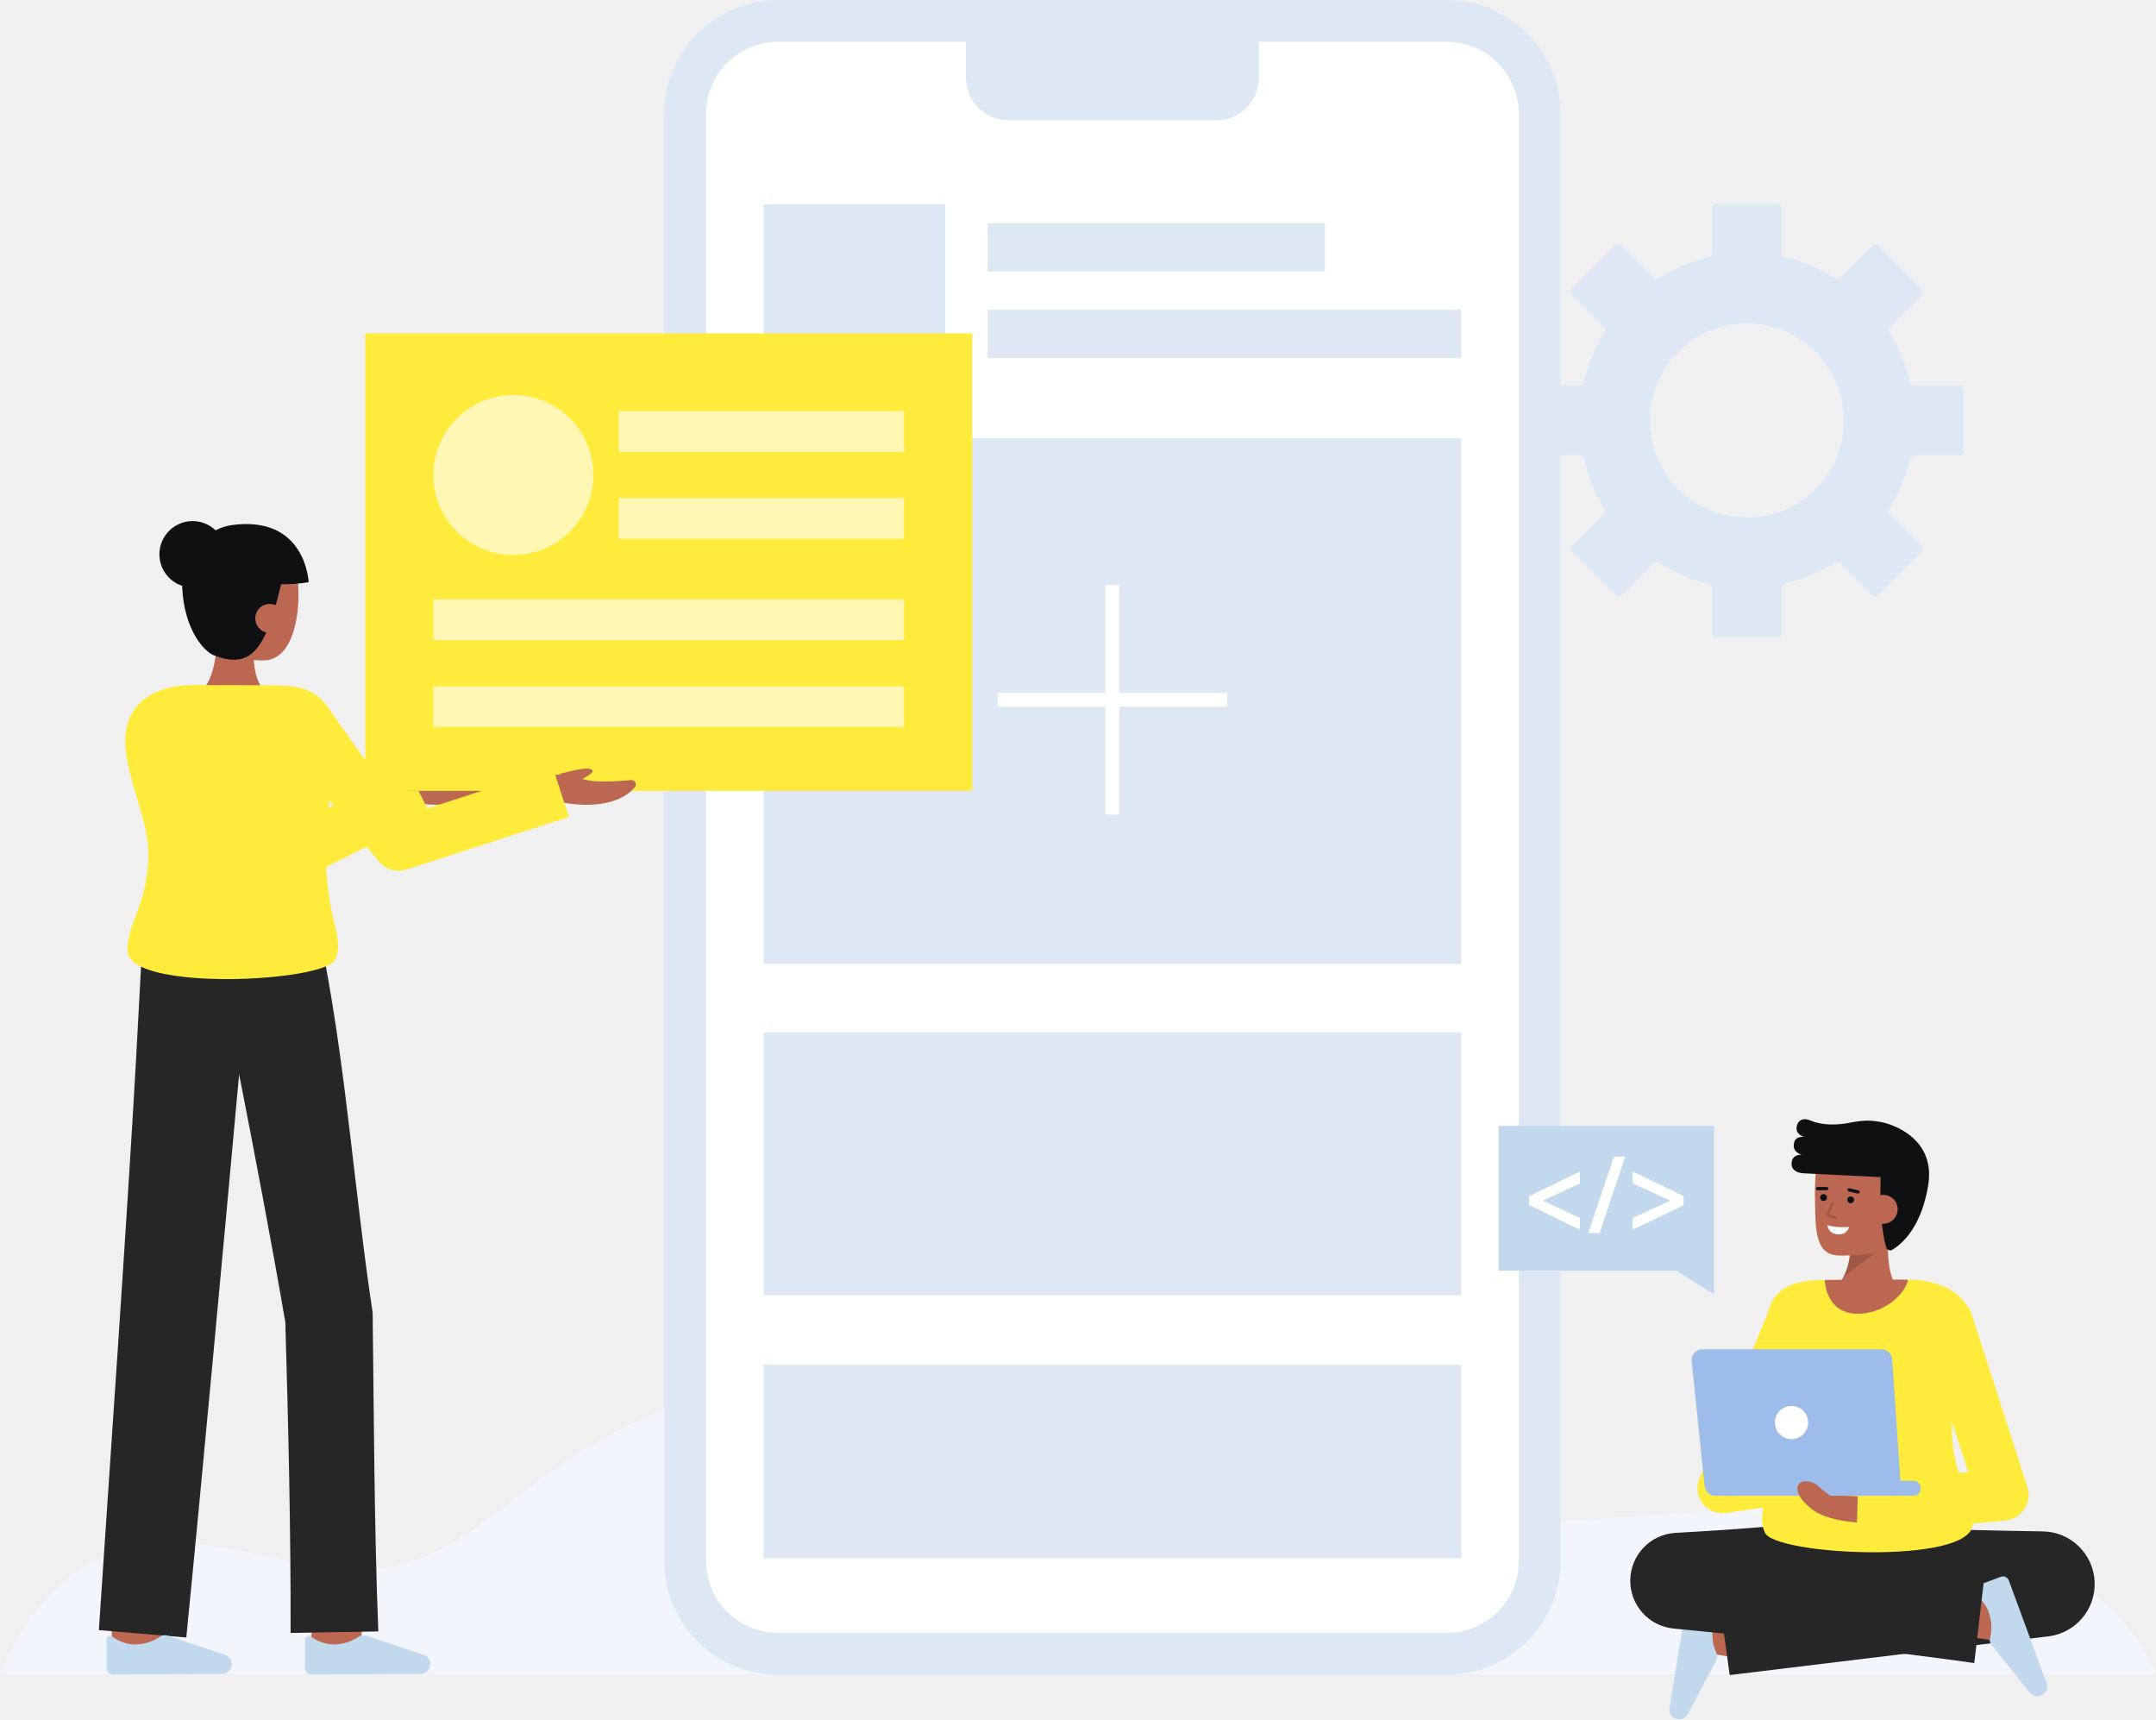
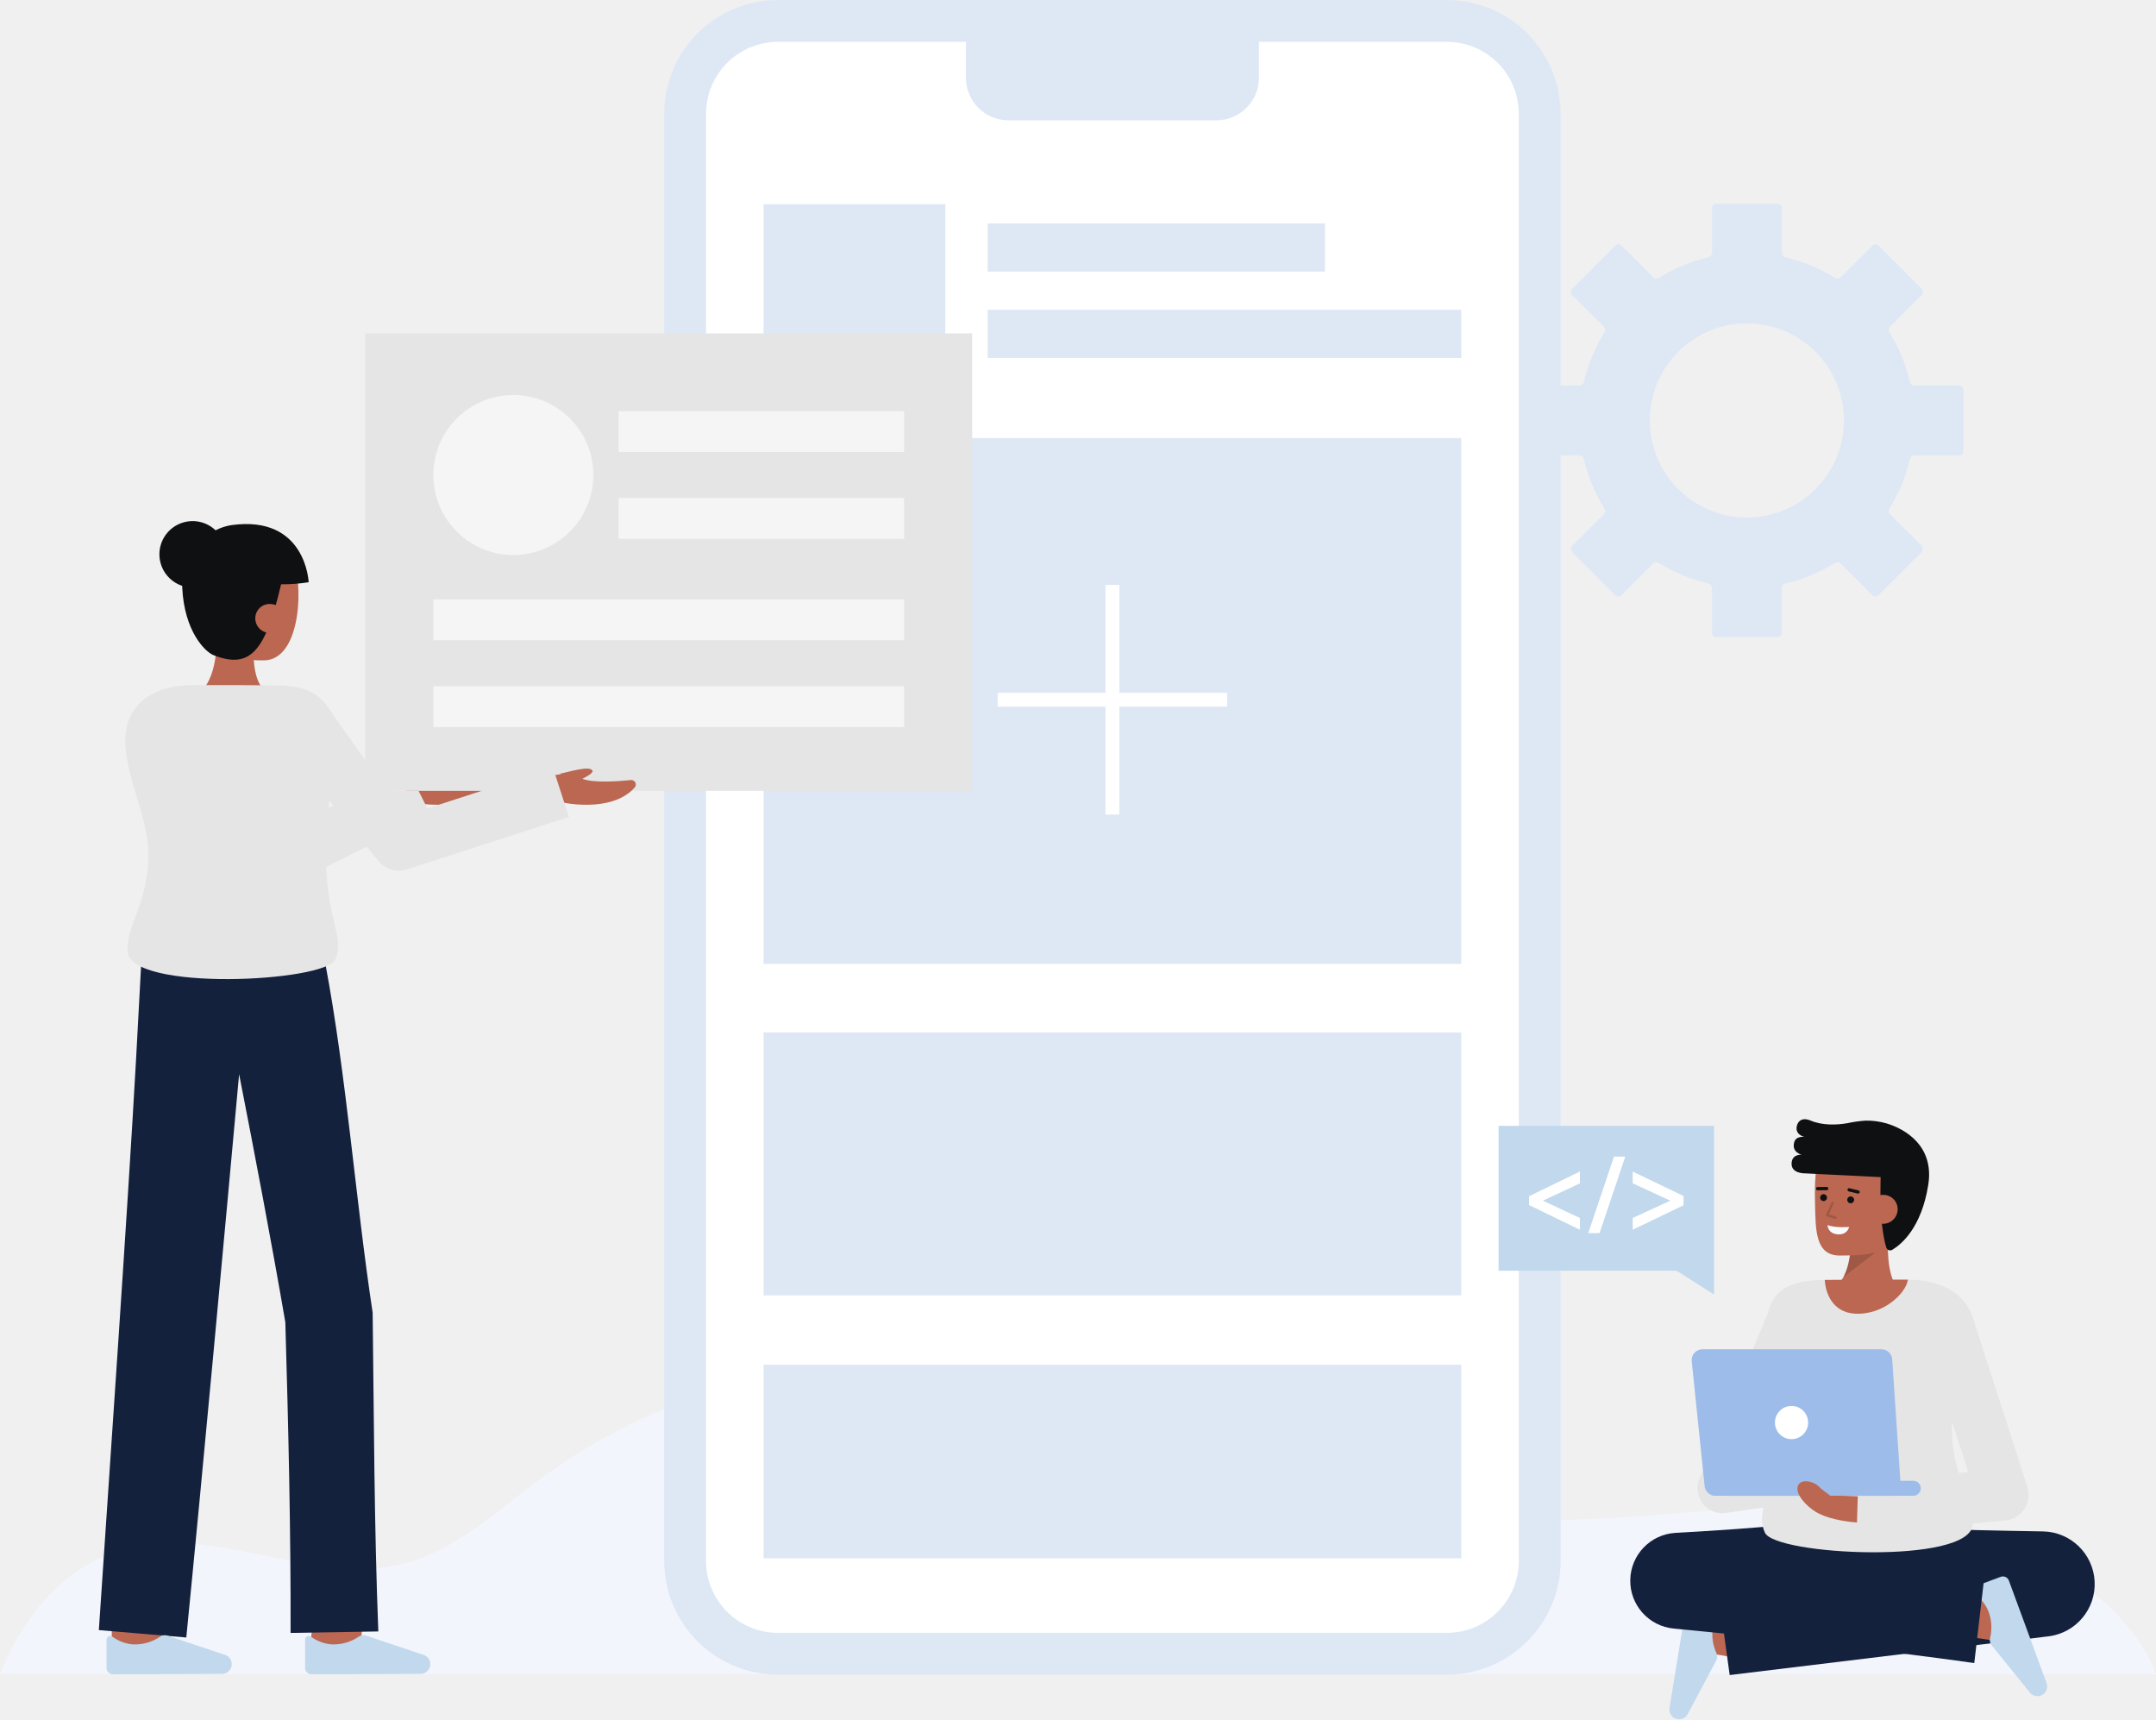
<svg xmlns="http://www.w3.org/2000/svg" id="Layer_1" data-name="Layer 1" viewBox="0 0 909.061 724.757">
  <path d="M827.917,190.123V164.334a1.834,1.834,0,0,0-1.834-1.834H807.148a1.837,1.837,0,0,1-1.785-1.431,70.245,70.245,0,0,0-8.727-21.055,1.838,1.838,0,0,1,.25-2.275l13.393-13.392a1.835,1.835,0,0,0,0-2.594l-18.24-18.24a1.834,1.834,0,0,0-2.593,0l-13.393,13.393a1.838,1.838,0,0,1-2.274.251,70.241,70.241,0,0,0-21.055-8.727,1.838,1.838,0,0,1-1.431-1.785V87.709a1.834,1.834,0,0,0-1.834-1.834H723.67a1.834,1.834,0,0,0-1.834,1.834v18.936a1.838,1.838,0,0,1-1.431,1.785,70.213,70.213,0,0,0-21.054,8.727,1.838,1.838,0,0,1-2.275-.25l-13.393-13.394a1.834,1.834,0,0,0-2.594,0l-18.233,18.239a1.834,1.834,0,0,0,0,2.593l13.392,13.392a1.837,1.837,0,0,1,.251,2.274,70.239,70.239,0,0,0-8.726,21.057,1.838,1.838,0,0,1-1.785,1.431H647.053a1.834,1.834,0,0,0-1.834,1.834v25.789a1.834,1.834,0,0,0,1.834,1.834h18.935a1.837,1.837,0,0,1,1.785,1.431,70.23,70.23,0,0,0,8.727,21.055,1.838,1.838,0,0,1-.251,2.274L662.857,230.11a1.832,1.832,0,0,0,0,2.593l18.232,18.233a1.835,1.835,0,0,0,2.594,0l13.392-13.393a1.836,1.836,0,0,1,2.274-.25,70.234,70.234,0,0,0,21.056,8.726,1.839,1.839,0,0,1,1.431,1.785V266.74a1.834,1.834,0,0,0,1.834,1.834h25.789a1.834,1.834,0,0,0,1.834-1.834V247.8a1.836,1.836,0,0,1,1.431-1.784,70.285,70.285,0,0,0,21.056-8.726,1.836,1.836,0,0,1,2.274.25l13.392,13.392a1.834,1.834,0,0,0,2.593,0l18.24-18.233a1.835,1.835,0,0,0,0-2.594l-13.394-13.393a1.838,1.838,0,0,1-.25-2.274,70.252,70.252,0,0,0,8.728-21.054,1.836,1.836,0,0,1,1.784-1.431h18.936A1.834,1.834,0,0,0,827.917,190.123Zm-90.024,27.992a40.909,40.909,0,1,1,39.558-39.54A40.9,40.9,0,0,1,737.893,218.115Z" fill="#dee8f5" />
  <path d="M909.061,705.814H0c9.961-25.4,28.356-46.951,54.287-53.343,37.934-9.34,78.077,16.338,115.926,6.684,21.5-5.48,38.433-21.45,56.222-34.71,67.11-50.036,159.078-64.824,238.49-38.341,41.51,13.837,79.336,38.034,121.859,48.325,54.985,13.307,112.487,2.271,169.031.452C810.885,633.109,889.791,655.548,909.061,705.814Z" fill="#f3f5fd" />
  <g>
    <g>
      <rect x="288.879" y="8.823" width="360.33" height="688.323" rx="39.115" fill="#fff" />
      <path d="M610.093,705.969h-282.1a47.993,47.993,0,0,1-47.939-47.939V47.938A47.993,47.993,0,0,1,327.994,0h282.1a47.992,47.992,0,0,1,47.938,47.938V658.03A47.992,47.992,0,0,1,610.093,705.969ZM327.994,17.646A30.326,30.326,0,0,0,297.7,47.938V658.03a30.326,30.326,0,0,0,30.292,30.292h282.1a30.326,30.326,0,0,0,30.292-30.292V47.938a30.326,30.326,0,0,0-30.292-30.292Z" fill="#dee8f5" />
    </g>
    <path d="M407.276,8.823H530.811a0,0,0,0,1,0,0V32.791A17.941,17.941,0,0,1,512.87,50.731H425.217a17.941,17.941,0,0,1-17.941-17.941V8.823A0,0,0,0,1,407.276,8.823Z" fill="#dee8f5" />
  </g>
  <g>
    <rect x="321.95" y="86.081" width="76.634" height="76.634" fill="#dee8f5" />
    <rect x="416.414" y="130.575" width="199.723" height="20.321" fill="#dee8f5" />
    <rect x="416.414" y="94.178" width="142.245" height="20.321" fill="#dee8f5" />
  </g>
  <rect x="321.95" y="184.653" width="294.187" height="221.685" fill="#dee8f5" />
  <rect x="321.95" y="435.227" width="294.187" height="110.842" fill="#dee8f5" />
  <rect x="321.95" y="575.277" width="294.187" height="81.635" fill="#dee8f5" />
-   <polygon points="51.191 331.705 50.901 331.305 50.911 331.305 51.191 331.705" fill="#FFEB3B" />
+   <polygon points="51.191 331.705 50.901 331.305 50.911 331.305 51.191 331.705" fill="#E5E5E5" />
  <g>
    <rect x="466.124" y="246.581" width="5.839" height="96.785" fill="#fff" />
    <rect x="420.651" y="292.054" width="96.785" height="5.839" fill="#fff" />
  </g>
  <g>
    <g>
      <path d="M802.286,545.481s-7.733-4.1-6.006-25.157L780.3,517.362s1.795,18.878-6.287,24.872Z" fill="#bb6751" />
      <path d="M777.29,538.287l13.272-10.153-10.424-.108A28.756,28.756,0,0,1,777.29,538.287Z" opacity="0.15" />
      <path d="M805.345,512.159c-1.106,6.389-4.593,12.438-10.228,14.5-6.689,2.45-11.644,2.615-19.357,2.615-10.526,0-10.178-10.976-10.473-22.038-.3-11.105.586-23.018,4.746-26.888,8.3-7.725,32.673-2.833,35.637,10.087C807.2,497.119,806.4,506.079,805.345,512.159Z" fill="#bb6751" />
      <path d="M759.646,486.77s-4.311-.962-3.131-5.261c.782-2.85,4.435-2.217,4.435-2.217s-3.458-.633-3.458-3.652c0-1.9,1.461-5.125,5.871-3.283,5.174,2.161,11.074,1.884,15.56,1.129a51.841,51.841,0,0,1,7.708-1.088l.013,0v0a29.7,29.7,0,0,1,8.814,1.179c8.02,2.4,20.158,9.591,17.578,25.893-2.881,18.195-11.418,25.153-15.175,27.385a1.712,1.712,0,0,1-2.517-.957c-1.066-3.41-2.9-11.99-2.388-29.682-24.652-1.209-31.744-1.576-31.744-1.576s-5.805.217-5.805-4.022S759.646,486.77,759.646,486.77Z" fill="#0f1011" />
      <g>
        <circle cx="780.326" cy="505.789" r="1.449" fill="#0f1011" />
        <circle cx="768.895" cy="504.852" r="1.449" fill="#0f1011" />
        <line x1="770.222" y1="501.035" x2="766.384" y2="501.083" fill="none" stroke="#0f1011" stroke-linecap="round" stroke-miterlimit="10" stroke-width="1.362" />
        <line x1="783.453" y1="502.483" x2="779.668" y2="501.572" fill="none" stroke="#0f1011" stroke-linecap="round" stroke-miterlimit="10" stroke-width="1.362" />
      </g>
      <path d="M787.864,509.335a6.143,6.143,0,0,0,12.244,1,6.041,6.041,0,0,0-5.62-6.624C790.11,503.572,788.141,505.954,787.864,509.335Z" fill="#bb6751" />
      <g opacity="0.15">
        <path d="M773.894,513.826a.5.5,0,0,0,.147-.978l-2.947-.9,2.061-4.591a.5.5,0,0,0-.912-.41l-2.293,5.107a.5.5,0,0,0,.309.683l3.488,1.071A.473.473,0,0,0,773.894,513.826Z" />
      </g>
      <path d="M779.656,517.2s-5.349.564-9.1-.746c0,0,.03,3.523,4.262,3.87S779.656,517.2,779.656,517.2Z" fill="#f8fcff" />
    </g>
    <g>
      <path d="M739.489,700.133c-1.9-.319-23.335-3.98-23.335-3.98l3.535-20.7s21.377,3.651,23.271,3.969Z" fill="#bb6751" />
      <path d="M703.926,719.989a4.109,4.109,0,0,0,3.693,4.752h0a4.11,4.11,0,0,0,3.92-2.039l12.112-22.755a3.461,3.461,0,0,0,.159-2.885,19.122,19.122,0,0,1-1.46-11.873,17.038,17.038,0,0,1,4.635-8.167,1.547,1.547,0,0,0-.767-2.691l-11.788-1.974a2.678,2.678,0,0,0-3.085,2.21Z" fill="#c1d8ed" />
    </g>
-     <path d="M805.846,644.145c8.895.37,17.954.631,27.015.855l13.615.3,13.6.245,1.355.024a22.2,22.2,0,0,1,2.276,44.232l-134.4,16.32L723.835,666.4l133.8-20.655L861.267,690l-13.809.893-13.8.834c-9.215.533-18.433,1.031-27.816,1.416Z" fill="#262626" />
+     <path d="M805.846,644.145c8.895.37,17.954.631,27.015.855l13.615.3,13.6.245,1.355.024a22.2,22.2,0,0,1,2.276,44.232l-134.4,16.32L723.835,666.4l133.8-20.655L861.267,690l-13.809.893-13.8.834c-9.215.533-18.433,1.031-27.816,1.416Z" fill="#14213D" />
    <g>
      <path d="M839.749,691.435c-18.555-2.7-20.4-3.2-21.013-3.359l5.457-20.279c-.061-.016-.141-.038-.238-.059,1.52.332,10.95,1.772,18.815,2.916Z" fill="#bb6751" />
      <path d="M862.927,709.486a4.109,4.109,0,0,1-2.724,5.366h0a4.11,4.11,0,0,1-4.236-1.258l-16.21-20.042a3.464,3.464,0,0,1-.7-2.8,19.109,19.109,0,0,0-.819-11.934,17.038,17.038,0,0,0-6.1-7.138,1.546,1.546,0,0,1,.242-2.788l11.2-4.176a2.679,2.679,0,0,1,3.449,1.584Z" fill="#c1d8ed" />
    </g>
-     <path d="M776,689.545c-5.631-.479-11.261-.825-16.89-1.15-5.628-.3-11.257-.6-16.883-.8l-8.44-.325-8.438-.243c-5.626-.188-11.25-.265-16.875-.372l1.949-40.409c10.53,1.472,21.073,2.825,31.612,4.211s21.091,2.662,31.641,3.96l15.834,1.866,15.844,1.776c10.568,1.136,21.138,2.264,31.73,3.194l-4.648,39.83c-10.522-1.534-21.067-2.87-31.613-4.2L785,694.964l-15.838-1.83c-10.565-1.166-21.128-2.351-31.7-3.432s-21.146-2.189-31.732-3.181a20.231,20.231,0,0,1,.7-40.339l1.253-.07c5.615-.33,11.232-.629,16.846-1.039l8.423-.576,8.42-.658c5.614-.423,11.227-.948,16.839-1.468,5.611-.546,11.223-1.115,16.831-1.816Z" fill="#262626" />
-     <polygon points="826.28 638.011 829.24 687.716 743.75 686.712 750.203 642.706 826.28 638.011" fill="#262626" />
-     <path d="M854.819,626.772l-22.656-70.244a20.066,20.066,0,0,0-5.628-9.574c-4.571-4.57-12.461-7.52-22.08-7.53-.721,5.61-34.781,5.63-35.04.13-1.3.02-2.311.04-2.94.07-13.761.593-19.3,5.889-21.059,13.862l-28.883,69.891a10.5,10.5,0,0,0,11.185,14.406l15.781-2.249c-.777,3.931-.9,6.987.636,10.52,4.189,9.63,86.519,13.63,87.619-3.31.011-.166.012-.331.018-.5l13.681-1.272a10.9,10.9,0,0,0,9.366-14.2ZM742.966,614.4l5.221-12.634c-.058,4.519-.3,8.485-.646,11.982Zm86.927,6.126-3.992.372a64.08,64.08,0,0,1-2.946-19.351c0-.765.032-1.524.081-2.281Z" fill="#FFEB3B" />
+     <path d="M776,689.545c-5.631-.479-11.261-.825-16.89-1.15-5.628-.3-11.257-.6-16.883-.8l-8.44-.325-8.438-.243c-5.626-.188-11.25-.265-16.875-.372l1.949-40.409c10.53,1.472,21.073,2.825,31.612,4.211s21.091,2.662,31.641,3.96l15.834,1.866,15.844,1.776c10.568,1.136,21.138,2.264,31.73,3.194l-4.648,39.83c-10.522-1.534-21.067-2.87-31.613-4.2L785,694.964l-15.838-1.83c-10.565-1.166-21.128-2.351-31.7-3.432s-21.146-2.189-31.732-3.181a20.231,20.231,0,0,1,.7-40.339l1.253-.07c5.615-.33,11.232-.629,16.846-1.039l8.423-.576,8.42-.658c5.614-.423,11.227-.948,16.839-1.468,5.611-.546,11.223-1.115,16.831-1.816Z" fill="#14213D" />
+     <polygon points="826.28 638.011 829.24 687.716 743.75 686.712 750.203 642.706 826.28 638.011" fill="#14213D" />
+     <path d="M854.819,626.772l-22.656-70.244a20.066,20.066,0,0,0-5.628-9.574c-4.571-4.57-12.461-7.52-22.08-7.53-.721,5.61-34.781,5.63-35.04.13-1.3.02-2.311.04-2.94.07-13.761.593-19.3,5.889-21.059,13.862l-28.883,69.891a10.5,10.5,0,0,0,11.185,14.406l15.781-2.249c-.777,3.931-.9,6.987.636,10.52,4.189,9.63,86.519,13.63,87.619-3.31.011-.166.012-.331.018-.5l13.681-1.272a10.9,10.9,0,0,0,9.366-14.2ZM742.966,614.4l5.221-12.634c-.058,4.519-.3,8.485-.646,11.982Zm86.927,6.126-3.992.372a64.08,64.08,0,0,1-2.946-19.351c0-.765.032-1.524.081-2.281Z" fill="#E5E5E5" />
    <g>
      <g>
        <path d="M797.841,573.032l3.534,52.679a4.545,4.545,0,0,1-4.535,4.849H723.263a4.546,4.546,0,0,1-4.521-4.077L713.3,573.8a4.545,4.545,0,0,1,4.521-5.012h75.487A4.545,4.545,0,0,1,797.841,573.032Z" fill="#9ebcea" />
        <rect x="726.237" y="624.216" width="83.65" height="6.344" rx="3.172" transform="translate(1536.124 1254.776) rotate(180)" fill="#9ebcea" />
      </g>
      <circle cx="755.387" cy="599.676" r="7" fill="#fff" />
    </g>
    <path d="M765.473,637.25c4.49,2.77,11.44,4.08,17.5,4.56l.34-11.04c-2.85-.08-7.23-.38-11.52-.21-1.939-1.581-3.055-2.05-5.044-4.04-2.118-2.118-7.676-3.39-8.726,0S761.532,634.81,765.473,637.25Z" fill="#bb6751" />
    <path d="M769.415,539.554c.259,5.5,3.25,13.59,12.48,14.2,12.3.81,21.839-8.72,22.56-14.33h-.031C792.314,539.424,776.475,539.444,769.415,539.554Z" fill="#bb6751" />
  </g>
  <g>
    <polygon points="722.695 545.669 706.872 535.669 631.87 535.669 631.87 474.626 722.695 474.626 722.695 545.669" fill="#c1d8ed" />
    <g>
      <path d="M645.219,504.583l20.439-9.918v3.881l-16.214,7.546v.087l16.214,7.588v3.838l-20.439-9.918Z" fill="#fff" stroke="#fff" stroke-miterlimit="10" />
      <path d="M670.362,519.33l10.522-31.263h3.709L674.071,519.33Z" fill="#fff" stroke="#fff" stroke-miterlimit="10" />
      <path d="M709.347,507.773l-20.44,9.832v-3.838l16.472-7.588v-.087L688.907,498.5v-3.838l20.44,9.831Z" fill="#fff" stroke="#fff" stroke-miterlimit="10" />
    </g>
  </g>
  <g>
    <path d="M151.769,694.994l-20.853-2.479c.939-7.893,2-17.374,2.071-18.929,0,.1,0,.182,0,.246h21C153.983,674.461,153.983,676.376,151.769,694.994Z" fill="#bb6751" />
    <path d="M68.093,697.505l-21-.068s.071-21.686.071-23.605h21C68.164,675.757,68.093,697.505,68.093,697.505Z" fill="#bb6751" />
-     <path d="M159.516,687.733c-1.737-44.008-1.843-90.231-2.387-134.356-7.223-47.594-11.019-99.794-19.934-147.05l-.267.079-.781-5.329-76.078-4.7s-1.984,37.278-2.675,49.7C53.686,512.67,46.16,619.7,41.681,687.171l36.869,3.115c6.584-66.359,16.321-172.074,22.272-237.478,6.53,33.326,13.687,70.856,19.485,104.577,1.269,43.079,2.33,87.97,2.215,130.979Z" fill="#262626" />
+     <path d="M159.516,687.733c-1.737-44.008-1.843-90.231-2.387-134.356-7.223-47.594-11.019-99.794-19.934-147.05l-.267.079-.781-5.329-76.078-4.7s-1.984,37.278-2.675,49.7C53.686,512.67,46.16,619.7,41.681,687.171l36.869,3.115c6.584-66.359,16.321-172.074,22.272-237.478,6.53,33.326,13.687,70.856,19.485,104.577,1.269,43.079,2.33,87.97,2.215,130.979Z" fill="#14213D" />
    <path d="M93.622,705.627A4.107,4.107,0,0,0,97.7,701.2h0a4.107,4.107,0,0,0-2.659-3.529L70.6,689.484a3.46,3.46,0,0,0-2.872.32,19.114,19.114,0,0,1-11.468,3.4,17.035,17.035,0,0,1-8.821-3.222,1.546,1.546,0,0,0-2.527,1.2v11.952a2.678,2.678,0,0,0,2.689,2.678Z" fill="#c1d8ed" />
    <path d="M177.355,705.627a4.108,4.108,0,0,0,4.077-4.427h0a4.11,4.11,0,0,0-2.659-3.529l-24.443-8.187a3.461,3.461,0,0,0-2.872.32,19.112,19.112,0,0,1-11.468,3.4,17.035,17.035,0,0,1-8.82-3.222,1.547,1.547,0,0,0-2.528,1.2v11.952a2.678,2.678,0,0,0,2.689,2.678Z" fill="#c1d8ed" />
    <path d="M173.432,326.119l.465.2-5.816.938,5.709,10.9s21.174,4.955,31.08-6.191a1.887,1.887,0,0,0-1.6-3.131c-5.709.58-15.891,1.269-20.476-.539,2.016-.99,4.691-2.507,4.271-3.413C185.959,322.505,176.374,325.645,173.432,326.119Z" fill="#bb6751" />
-     <rect x="154.015" y="140.54" width="255.913" height="192.844" fill="#FFEB3B" />
+     <rect x="154.015" y="140.54" width="255.913" height="192.844" fill="#E5E5E5" />
    <path d="M236.184,326.119l.465.2-5.817.938,5.71,10.9s21.173,4.955,31.08-6.191a1.888,1.888,0,0,0-1.6-3.131c-5.71.58-15.891,1.269-20.476-.539,2.016-.99,4.691-2.507,4.271-3.413C248.711,322.505,239.126,325.645,236.184,326.119Z" fill="#bb6751" />
    <path d="M83.436,292.36s8.042-3.454,8.042-24.581l16.165-1.647s-3.332,18.669,4.233,25.3Z" fill="#bb6751" />
    <path d="M83.11,258.9c.581,6.458,3.561,12.772,9.008,15.289a40.509,40.509,0,0,0,19.08,4.189c17.548,0,17.35-39.918,9.705-48.295s-32.332-5.493-36.342,7.141C82.487,243.759,82.558,252.754,83.11,258.9Z" fill="#bb6751" />
    <g>
-       <circle cx="108.566" cy="254.596" r="1.449" fill="#FFEB3B" />
-       <path d="M105.718,251.726a.68.68,0,0,1-.1-1.353l3.846-.6a.681.681,0,1,1,.209,1.346l-3.846.6A.631.631,0,0,1,105.718,251.726Z" fill="#FFEB3B" />
+       <circle cx="108.566" cy="254.596" r="1.449" fill="#E5E5E5" />
+       <path d="M105.718,251.726a.68.68,0,0,1-.1-1.353l3.846-.6a.681.681,0,1,1,.209,1.346l-3.846.6A.631.631,0,0,1,105.718,251.726Z" fill="#E5E5E5" />
    </g>
    <path d="M130.147,245.44s-1.106-28.451-32.615-24.069a21.719,21.719,0,0,0-6.642,2.182,14,14,0,1,0-14.072,23.41c0,.243,0,.482.016.728.875,18.441,9.614,27.107,13.263,28.52,15.39,5.961,21.805-1.546,28.419-29.9A69.783,69.783,0,0,0,130.147,245.44Z" fill="#0f1011" />
-     <path d="M233.156,323.641l-52.95,17.15-3.72-7.41h-13.16l-7.75-10.75h-.01l-14.37-20.25c-5.33-8.45-9.46-12.84-22.13-13.38-4.02-.18-23.61-.21-37.95-.21-9.64,0-17.55,2.96-22.12,7.53-15.75,15.75,3.58,42.59,3.58,63.59s-9.5,30.42-8.8,41.2c1.1,16.95,83.43,12.94,87.62,3.32,3.86-8.86-2.71-14.71-3.89-38.95l17.12-8.6,5.02,6.17a10.913,10.913,0,0,0,8.46,4.02,11.057,11.057,0,0,0,3.35-.53l68.42-22.16Zm-94.66,16.94c.12-1.02.24-2.03.36-3.05l1.66,2.04Z" fill="#FFEB3B" />
+     <path d="M233.156,323.641l-52.95,17.15-3.72-7.41h-13.16l-7.75-10.75h-.01l-14.37-20.25c-5.33-8.45-9.46-12.84-22.13-13.38-4.02-.18-23.61-.21-37.95-.21-9.64,0-17.55,2.96-22.12,7.53-15.75,15.75,3.58,42.59,3.58,63.59s-9.5,30.42-8.8,41.2c1.1,16.95,83.43,12.94,87.62,3.32,3.86-8.86-2.71-14.71-3.89-38.95l17.12-8.6,5.02,6.17a10.913,10.913,0,0,0,8.46,4.02,11.057,11.057,0,0,0,3.35-.53l68.42-22.16Zm-94.66,16.94c.12-1.02.24-2.03.36-3.05l1.66,2.04Z" fill="#E5E5E5" />
    <path d="M119.928,260.746a6.143,6.143,0,0,1-12.285,0,6.041,6.041,0,0,1,6.142-6.143C118.16,254.818,119.928,257.353,119.928,260.746Z" fill="#bb6751" />
    <g opacity="0.61">
      <circle cx="216.452" cy="200.235" r="33.727" fill="#fff" />
      <rect x="182.725" y="289.269" width="198.491" height="17.217" fill="#fff" />
      <rect x="182.725" y="252.676" width="198.491" height="17.217" fill="#fff" />
      <rect x="260.83" y="209.923" width="120.387" height="17.217" fill="#fff" />
      <rect x="260.83" y="173.33" width="120.387" height="17.217" fill="#fff" />
    </g>
  </g>
</svg>
